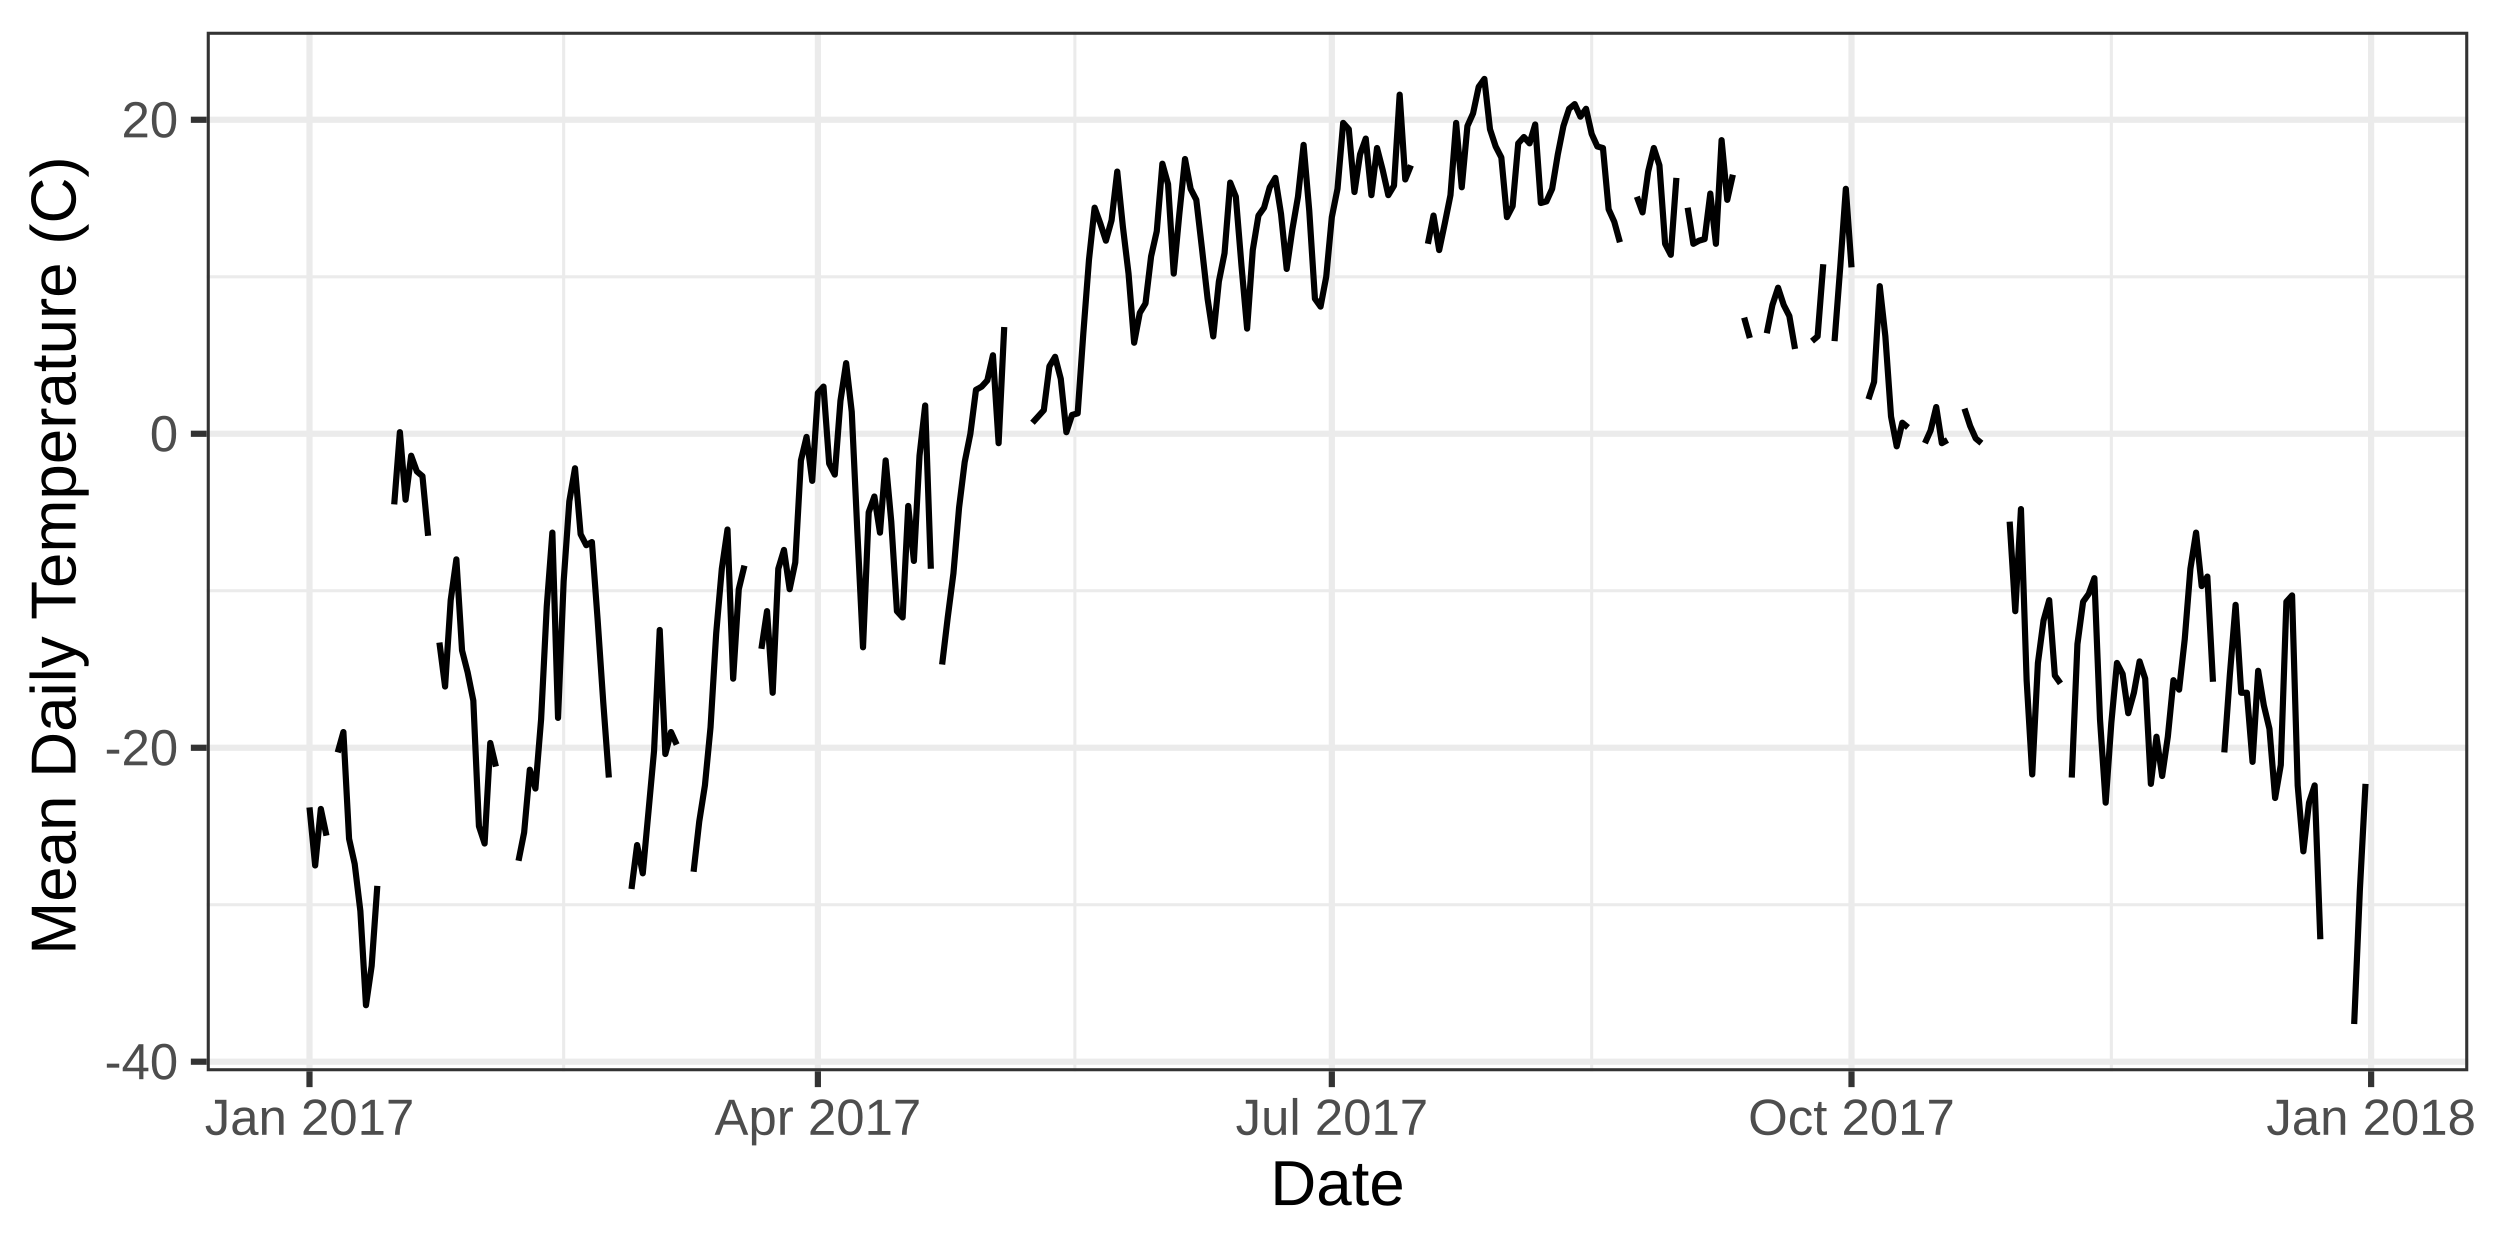
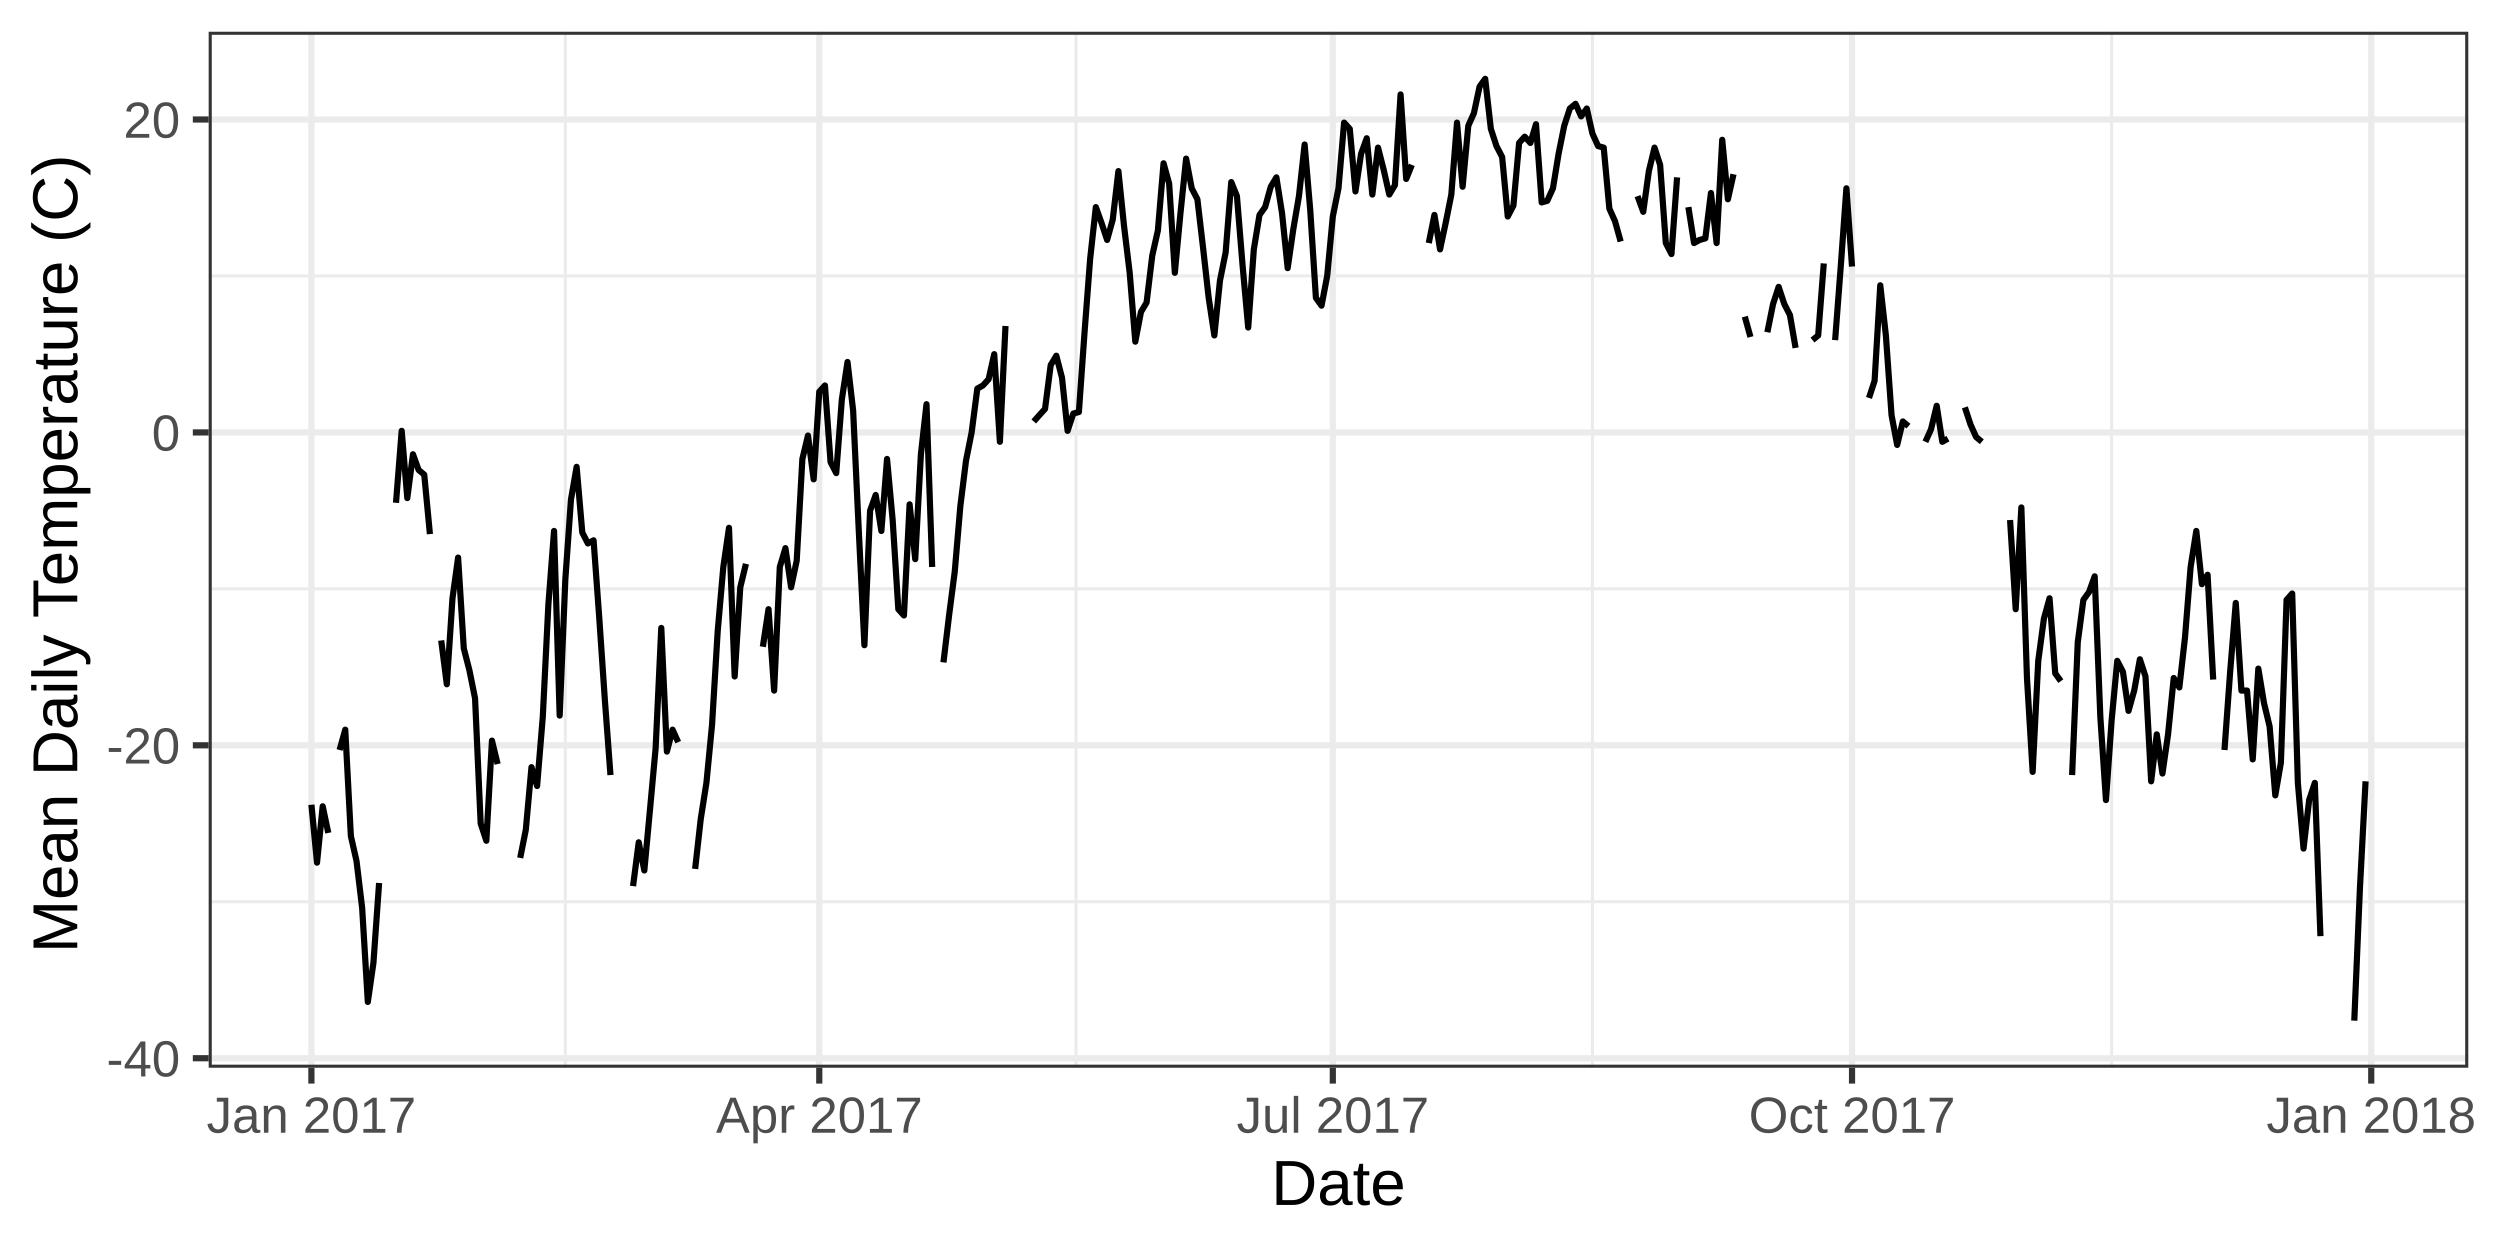
<svg xmlns="http://www.w3.org/2000/svg" viewBox="0 0 432.00 216.00">
  <defs>
    <style type="text/css">
    line, polyline, polygon, path, rect, circle {
      fill: none;
      stroke: #000000;
      stroke-linecap: round;
      stroke-linejoin: round;
      stroke-miterlimit: 10.00;
    }
  </style>
  </defs>
  <rect width="100%" height="100%" style="stroke: none; fill: #FFFFFF;" />
-   <rect x="0.00" y="0.00" width="432.00" height="216.00" style="stroke-width: 1.07; stroke: #FFFFFF; fill: #FFFFFF;" />
+   <rect x="0.00" y="0" width="432.00" height="216.00" style="stroke-width: 1.07; stroke: #FFFFFF; fill: #FFFFFF;" />
  <defs>
-     <clipPath id="cpMzUuNzJ8NDI2LjUyfDE4NS4xMnw1LjQ4">
-       <rect x="35.72" y="5.48" width="390.80" height="179.64" />
+     <clipPath id="cpMzYuMDZ8NDI2LjUyfDE4NC41MXw1LjQ4">
+       <rect x="36.06" y="5.48" width="390.46" height="179.03" />
    </clipPath>
  </defs>
-   <rect x="35.72" y="5.48" width="390.80" height="179.64" style="stroke-width: 1.07; stroke: none; fill: #FFFFFF;" clip-path="url(#cpMzUuNzJ8NDI2LjUyfDE4NS4xMnw1LjQ4)" />
-   <polyline points="35.72,156.34 426.52,156.34 " style="stroke-width: 0.53; stroke: #EBEBEB; stroke-linecap: butt;" clip-path="url(#cpMzUuNzJ8NDI2LjUyfDE4NS4xMnw1LjQ4)" />
-   <polyline points="35.72,102.08 426.52,102.08 " style="stroke-width: 0.53; stroke: #EBEBEB; stroke-linecap: butt;" clip-path="url(#cpMzUuNzJ8NDI2LjUyfDE4NS4xMnw1LjQ4)" />
-   <polyline points="35.72,47.83 426.52,47.83 " style="stroke-width: 0.53; stroke: #EBEBEB; stroke-linecap: butt;" clip-path="url(#cpMzUuNzJ8NDI2LjUyfDE4NS4xMnw1LjQ4)" />
-   <polyline points="97.40,185.12 97.40,5.48 " style="stroke-width: 0.53; stroke: #EBEBEB; stroke-linecap: butt;" clip-path="url(#cpMzUuNzJ8NDI2LjUyfDE4NS4xMnw1LjQ4)" />
-   <polyline points="185.74,185.12 185.74,5.48 " style="stroke-width: 0.53; stroke: #EBEBEB; stroke-linecap: butt;" clip-path="url(#cpMzUuNzJ8NDI2LjUyfDE4NS4xMnw1LjQ4)" />
-   <polyline points="275.04,185.12 275.04,5.48 " style="stroke-width: 0.53; stroke: #EBEBEB; stroke-linecap: butt;" clip-path="url(#cpMzUuNzJ8NDI2LjUyfDE4NS4xMnw1LjQ4)" />
-   <polyline points="364.84,185.12 364.84,5.48 " style="stroke-width: 0.53; stroke: #EBEBEB; stroke-linecap: butt;" clip-path="url(#cpMzUuNzJ8NDI2LjUyfDE4NS4xMnw1LjQ4)" />
-   <polyline points="35.72,183.46 426.52,183.46 " style="stroke-width: 1.07; stroke: #EBEBEB; stroke-linecap: butt;" clip-path="url(#cpMzUuNzJ8NDI2LjUyfDE4NS4xMnw1LjQ4)" />
-   <polyline points="35.72,129.21 426.52,129.21 " style="stroke-width: 1.07; stroke: #EBEBEB; stroke-linecap: butt;" clip-path="url(#cpMzUuNzJ8NDI2LjUyfDE4NS4xMnw1LjQ4)" />
-   <polyline points="35.72,74.95 426.52,74.95 " style="stroke-width: 1.07; stroke: #EBEBEB; stroke-linecap: butt;" clip-path="url(#cpMzUuNzJ8NDI2LjUyfDE4NS4xMnw1LjQ4)" />
-   <polyline points="35.72,20.70 426.52,20.70 " style="stroke-width: 1.07; stroke: #EBEBEB; stroke-linecap: butt;" clip-path="url(#cpMzUuNzJ8NDI2LjUyfDE4NS4xMnw1LjQ4)" />
-   <polyline points="53.48,185.12 53.48,5.48 " style="stroke-width: 1.07; stroke: #EBEBEB; stroke-linecap: butt;" clip-path="url(#cpMzUuNzJ8NDI2LjUyfDE4NS4xMnw1LjQ4)" />
-   <polyline points="141.33,185.12 141.33,5.48 " style="stroke-width: 1.07; stroke: #EBEBEB; stroke-linecap: butt;" clip-path="url(#cpMzUuNzJ8NDI2LjUyfDE4NS4xMnw1LjQ4)" />
-   <polyline points="230.14,185.12 230.14,5.48 " style="stroke-width: 1.07; stroke: #EBEBEB; stroke-linecap: butt;" clip-path="url(#cpMzUuNzJ8NDI2LjUyfDE4NS4xMnw1LjQ4)" />
-   <polyline points="319.94,185.12 319.94,5.48 " style="stroke-width: 1.07; stroke: #EBEBEB; stroke-linecap: butt;" clip-path="url(#cpMzUuNzJ8NDI2LjUyfDE4NS4xMnw1LjQ4)" />
-   <polyline points="409.73,185.12 409.73,5.48 " style="stroke-width: 1.07; stroke: #EBEBEB; stroke-linecap: butt;" clip-path="url(#cpMzUuNzJ8NDI2LjUyfDE4NS4xMnw1LjQ4)" />
-   <polyline points="53.48,139.52 54.46,149.55 55.44,139.79 56.41,144.40 " style="stroke-width: 1.07; stroke-linecap: butt;" clip-path="url(#cpMzUuNzJ8NDI2LjUyfDE4NS4xMnw1LjQ4)" />
-   <polyline points="58.36,130.02 59.34,126.50 60.32,144.94 61.29,149.28 62.27,157.42 63.24,173.70 64.22,166.92 65.20,153.08 " style="stroke-width: 1.07; stroke-linecap: butt;" clip-path="url(#cpMzUuNzJ8NDI2LjUyfDE4NS4xMnw1LjQ4)" />
-   <polyline points="68.12,87.16 69.10,74.68 70.08,86.35 71.05,78.75 72.03,81.46 73.00,82.28 73.98,92.59 " style="stroke-width: 1.07; stroke-linecap: butt;" clip-path="url(#cpMzUuNzJ8NDI2LjUyfDE4NS4xMnw1LjQ4)" />
-   <polyline points="75.93,111.03 76.91,118.63 77.88,103.71 78.86,96.66 79.84,112.39 80.81,116.19 81.79,121.07 82.76,142.77 83.74,145.76 84.72,128.39 85.69,132.46 " style="stroke-width: 1.07; stroke-linecap: butt;" clip-path="url(#cpMzUuNzJ8NDI2LjUyfDE4NS4xMnw1LjQ4)" />
-   <polyline points="89.60,148.74 90.57,143.86 91.55,133.01 92.52,136.26 93.50,124.33 94.48,104.79 95.45,92.04 96.43,124.05 97.40,100.45 98.38,86.62 99.36,80.92 100.33,92.31 101.31,94.21 102.28,93.67 103.26,106.96 104.24,121.34 105.21,134.36 " style="stroke-width: 1.07; stroke-linecap: butt;" clip-path="url(#cpMzUuNzJ8NDI2LjUyfDE4NS4xMnw1LjQ4)" />
-   <polyline points="109.12,153.62 110.09,146.03 111.07,150.91 112.05,140.33 113.02,129.75 114.00,108.86 114.97,130.29 115.95,126.50 116.93,128.67 " style="stroke-width: 1.07; stroke-linecap: butt;" clip-path="url(#cpMzUuNzJ8NDI2LjUyfDE4NS4xMnw1LjQ4)" />
-   <polyline points="119.85,150.64 120.83,141.96 121.81,135.72 122.78,125.68 123.76,109.41 124.73,98.28 125.71,91.50 126.69,117.27 127.66,101.81 128.64,97.74 " style="stroke-width: 1.07; stroke-linecap: butt;" clip-path="url(#cpMzUuNzJ8NDI2LjUyfDE4NS4xMnw1LjQ4)" />
-   <polyline points="131.57,112.12 132.54,105.61 133.52,119.71 134.49,98.28 135.47,95.03 136.45,101.81 137.42,97.20 138.40,79.56 139.37,75.50 140.35,83.09 141.33,67.90 142.30,66.81 143.28,80.11 144.25,82.01 145.23,69.26 146.21,62.75 147.18,71.16 148.16,92.04 149.13,111.85 150.11,88.52 151.09,85.80 152.06,92.04 153.04,79.56 154.01,90.14 154.99,105.61 155.97,106.69 156.94,87.43 157.92,96.93 158.89,78.75 159.87,70.07 160.85,98.28 " style="stroke-width: 1.07; stroke-linecap: butt;" clip-path="url(#cpMzUuNzJ8NDI2LjUyfDE4NS4xMnw1LjQ4)" />
-   <polyline points="162.80,114.83 163.77,106.69 164.75,99.10 165.73,87.70 166.70,79.84 167.68,74.95 168.65,67.36 169.63,66.81 170.61,65.73 171.58,61.39 172.56,76.58 173.53,56.51 " style="stroke-width: 1.07; stroke-linecap: butt;" clip-path="url(#cpMzUuNzJ8NDI2LjUyfDE4NS4xMnw1LjQ4)" />
-   <polyline points="178.41,73.05 179.39,71.97 180.37,70.88 181.34,63.29 182.32,61.66 183.30,65.46 184.27,74.68 185.25,71.70 186.22,71.43 187.20,57.59 188.18,44.84 189.15,35.89 190.13,38.60 191.10,41.59 192.08,38.06 193.06,29.65 194.03,39.14 195.01,47.28 195.98,59.22 196.96,54.06 197.94,52.44 198.91,44.30 199.89,39.96 200.86,28.29 201.84,31.82 202.82,47.28 203.79,36.97 204.77,27.48 205.74,32.63 206.72,34.53 207.70,42.94 208.67,51.62 209.65,58.13 210.62,48.64 211.60,43.76 212.58,31.55 213.55,33.99 214.53,45.93 215.50,56.78 216.48,43.21 217.46,37.25 218.43,35.89 219.41,32.36 220.38,30.74 221.36,36.97 222.34,46.47 223.31,39.69 224.29,33.99 225.26,25.04 226.24,36.43 227.22,51.62 228.19,52.98 229.17,47.83 230.14,37.52 231.12,32.63 232.10,21.24 233.07,22.33 234.05,33.18 235.02,26.67 236.00,23.95 236.98,33.72 237.95,25.58 238.93,29.38 239.90,33.72 240.88,32.09 241.86,16.36 242.83,31.01 243.81,28.57 " style="stroke-width: 1.07; stroke-linecap: butt;" clip-path="url(#cpMzUuNzJ8NDI2LjUyfDE4NS4xMnw1LjQ4)" />
-   <polyline points="246.74,42.13 247.71,37.25 248.69,43.21 249.66,38.60 250.64,33.72 251.62,21.24 252.59,32.36 253.57,21.78 254.54,19.61 255.52,15.00 256.50,13.64 257.47,22.33 258.45,25.31 259.43,27.21 260.40,37.52 261.38,35.62 262.35,24.77 263.33,23.68 264.31,24.77 265.28,21.51 266.26,35.08 267.23,34.80 268.21,32.63 269.19,26.67 270.16,21.78 271.14,18.80 272.11,17.99 273.09,20.16 274.07,18.80 275.04,23.14 276.02,25.31 276.99,25.58 277.97,36.16 278.95,38.33 279.92,41.86 " style="stroke-width: 1.07; stroke-linecap: butt;" clip-path="url(#cpMzUuNzJ8NDI2LjUyfDE4NS4xMnw1LjQ4)" />
-   <polyline points="282.85,33.99 283.83,36.70 284.80,29.65 285.78,25.58 286.75,28.57 287.73,42.13 288.71,44.03 289.68,30.74 " style="stroke-width: 1.07; stroke-linecap: butt;" clip-path="url(#cpMzUuNzJ8NDI2LjUyfDE4NS4xMnw1LjQ4)" />
-   <polyline points="291.63,35.89 292.61,42.13 293.59,41.59 294.56,41.31 295.54,33.45 296.51,42.13 297.49,24.22 298.47,34.53 299.44,30.19 " style="stroke-width: 1.07; stroke-linecap: butt;" clip-path="url(#cpMzUuNzJ8NDI2LjUyfDE4NS4xMnw1LjQ4)" />
-   <polyline points="301.39,54.88 302.37,58.41 " style="stroke-width: 1.07; stroke-linecap: butt;" clip-path="url(#cpMzUuNzJ8NDI2LjUyfDE4NS4xMnw1LjQ4)" />
-   <polyline points="305.30,57.59 306.27,52.71 307.25,49.72 308.23,52.71 309.20,54.61 310.18,60.30 " style="stroke-width: 1.07; stroke-linecap: butt;" clip-path="url(#cpMzUuNzJ8NDI2LjUyfDE4NS4xMnw1LjQ4)" />
-   <polyline points="313.11,58.95 314.08,58.13 315.06,45.66 " style="stroke-width: 1.07; stroke-linecap: butt;" clip-path="url(#cpMzUuNzJ8NDI2LjUyfDE4NS4xMnw1LjQ4)" />
-   <polyline points="317.01,58.95 317.99,46.20 318.96,32.63 319.94,46.20 " style="stroke-width: 1.07; stroke-linecap: butt;" clip-path="url(#cpMzUuNzJ8NDI2LjUyfDE4NS4xMnw1LjQ4)" />
-   <polyline points="322.87,68.99 323.84,66.00 324.82,49.45 325.79,58.13 326.77,71.97 327.75,77.12 328.72,73.05 329.70,73.87 " style="stroke-width: 1.07; stroke-linecap: butt;" clip-path="url(#cpMzUuNzJ8NDI2LjUyfDE4NS4xMnw1LjQ4)" />
-   <polyline points="332.63,76.58 333.60,74.41 334.58,70.34 335.55,76.58 336.53,76.04 " style="stroke-width: 1.07; stroke-linecap: butt;" clip-path="url(#cpMzUuNzJ8NDI2LjUyfDE4NS4xMnw1LjQ4)" />
-   <polyline points="339.46,70.61 340.44,73.60 341.41,75.77 342.39,76.58 " style="stroke-width: 1.07; stroke-linecap: butt;" clip-path="url(#cpMzUuNzJ8NDI2LjUyfDE4NS4xMnw1LjQ4)" />
-   <polyline points="347.27,90.14 348.24,105.61 349.22,87.97 350.20,117.54 351.17,133.82 352.15,114.56 353.12,107.23 354.10,103.71 355.08,116.73 356.05,118.09 " style="stroke-width: 1.07; stroke-linecap: butt;" clip-path="url(#cpMzUuNzJ8NDI2LjUyfDE4NS4xMnw1LjQ4)" />
-   <polyline points="358.00,134.36 358.98,111.30 359.96,103.98 360.93,102.62 361.91,99.91 362.88,124.33 363.86,138.70 364.84,124.87 365.81,114.56 366.79,116.46 367.76,123.24 368.74,119.71 369.72,114.29 370.69,117.27 371.67,135.45 372.64,127.31 373.62,134.09 374.60,127.31 375.57,117.54 376.55,119.17 377.52,110.49 378.50,98.28 379.48,92.04 380.45,101.27 381.43,99.64 382.40,117.81 " style="stroke-width: 1.07; stroke-linecap: butt;" clip-path="url(#cpMzUuNzJ8NDI2LjUyfDE4NS4xMnw1LjQ4)" />
-   <polyline points="384.36,130.02 385.33,116.46 386.31,104.52 387.28,119.71 388.26,119.71 389.24,131.65 390.21,115.92 391.19,121.88 392.16,125.95 393.14,137.89 394.12,132.19 395.09,103.98 396.07,102.89 397.04,135.72 398.02,147.11 399.00,138.70 399.97,135.72 400.95,162.30 " style="stroke-width: 1.07; stroke-linecap: butt;" clip-path="url(#cpMzUuNzJ8NDI2LjUyfDE4NS4xMnw1LjQ4)" />
-   <polyline points="406.80,176.95 407.78,153.89 408.76,135.45 " style="stroke-width: 1.07; stroke-linecap: butt;" clip-path="url(#cpMzUuNzJ8NDI2LjUyfDE4NS4xMnw1LjQ4)" />
-   <rect x="35.72" y="5.48" width="390.80" height="179.64" style="stroke-width: 1.07; stroke: #333333;" clip-path="url(#cpMzUuNzJ8NDI2LjUyfDE4NS4xMnw1LjQ4)" />
+   <rect x="36.06" y="5.48" width="390.46" height="179.03" style="stroke-width: 1.07; stroke: none; fill: #FFFFFF;" clip-path="url(#cpMzYuMDZ8NDI2LjUyfDE4NC41MXw1LjQ4)" />
+   <polyline points="36.06,155.82 426.52,155.82 " style="stroke-width: 0.53; stroke: #EBEBEB; stroke-linecap: butt;" clip-path="url(#cpMzYuMDZ8NDI2LjUyfDE4NC41MXw1LjQ4)" />
+   <polyline points="36.06,101.75 426.52,101.75 " style="stroke-width: 0.53; stroke: #EBEBEB; stroke-linecap: butt;" clip-path="url(#cpMzYuMDZ8NDI2LjUyfDE4NC41MXw1LjQ4)" />
+   <polyline points="36.06,47.68 426.52,47.68 " style="stroke-width: 0.53; stroke: #EBEBEB; stroke-linecap: butt;" clip-path="url(#cpMzYuMDZ8NDI2LjUyfDE4NC41MXw1LjQ4)" />
+   <polyline points="97.69,184.51 97.69,5.48 " style="stroke-width: 0.53; stroke: #EBEBEB; stroke-linecap: butt;" clip-path="url(#cpMzYuMDZ8NDI2LjUyfDE4NC41MXw1LjQ4)" />
+   <polyline points="185.94,184.51 185.94,5.48 " style="stroke-width: 0.53; stroke: #EBEBEB; stroke-linecap: butt;" clip-path="url(#cpMzYuMDZ8NDI2LjUyfDE4NC41MXw1LjQ4)" />
+   <polyline points="275.17,184.51 275.17,5.48 " style="stroke-width: 0.53; stroke: #EBEBEB; stroke-linecap: butt;" clip-path="url(#cpMzYuMDZ8NDI2LjUyfDE4NC41MXw1LjQ4)" />
+   <polyline points="364.89,184.51 364.89,5.48 " style="stroke-width: 0.53; stroke: #EBEBEB; stroke-linecap: butt;" clip-path="url(#cpMzYuMDZ8NDI2LjUyfDE4NC41MXw1LjQ4)" />
+   <polyline points="36.06,182.86 426.52,182.86 " style="stroke-width: 1.07; stroke: #EBEBEB; stroke-linecap: butt;" clip-path="url(#cpMzYuMDZ8NDI2LjUyfDE4NC41MXw1LjQ4)" />
+   <polyline points="36.06,128.79 426.52,128.79 " style="stroke-width: 1.07; stroke: #EBEBEB; stroke-linecap: butt;" clip-path="url(#cpMzYuMDZ8NDI2LjUyfDE4NC41MXw1LjQ4)" />
+   <polyline points="36.06,74.72 426.52,74.72 " style="stroke-width: 1.07; stroke: #EBEBEB; stroke-linecap: butt;" clip-path="url(#cpMzYuMDZ8NDI2LjUyfDE4NC41MXw1LjQ4)" />
+   <polyline points="36.06,20.65 426.52,20.65 " style="stroke-width: 1.07; stroke: #EBEBEB; stroke-linecap: butt;" clip-path="url(#cpMzYuMDZ8NDI2LjUyfDE4NC41MXw1LjQ4)" />
+   <polyline points="53.81,184.51 53.81,5.48 " style="stroke-width: 1.07; stroke: #EBEBEB; stroke-linecap: butt;" clip-path="url(#cpMzYuMDZ8NDI2LjUyfDE4NC41MXw1LjQ4)" />
+   <polyline points="141.57,184.51 141.57,5.48 " style="stroke-width: 1.07; stroke: #EBEBEB; stroke-linecap: butt;" clip-path="url(#cpMzYuMDZ8NDI2LjUyfDE4NC41MXw1LjQ4)" />
+   <polyline points="230.31,184.51 230.31,5.48 " style="stroke-width: 1.07; stroke: #EBEBEB; stroke-linecap: butt;" clip-path="url(#cpMzYuMDZ8NDI2LjUyfDE4NC41MXw1LjQ4)" />
+   <polyline points="320.03,184.51 320.03,5.48 " style="stroke-width: 1.07; stroke: #EBEBEB; stroke-linecap: butt;" clip-path="url(#cpMzYuMDZ8NDI2LjUyfDE4NC41MXw1LjQ4)" />
+   <polyline points="409.75,184.51 409.75,5.48 " style="stroke-width: 1.07; stroke: #EBEBEB; stroke-linecap: butt;" clip-path="url(#cpMzYuMDZ8NDI2LjUyfDE4NC41MXw1LjQ4)" />
+   <polyline points="53.81,139.06 54.78,149.07 55.76,139.33 56.73,143.93 " style="stroke-width: 1.07; stroke-linecap: butt;" clip-path="url(#cpMzYuMDZ8NDI2LjUyfDE4NC41MXw1LjQ4)" />
+   <polyline points="58.68,129.60 59.66,126.09 60.63,144.47 61.61,148.80 62.58,156.91 63.56,173.13 64.53,166.37 65.51,152.58 " style="stroke-width: 1.07; stroke-linecap: butt;" clip-path="url(#cpMzYuMDZ8NDI2LjUyfDE4NC41MXw1LjQ4)" />
+   <polyline points="68.43,86.88 69.41,74.45 70.38,86.07 71.36,78.50 72.34,81.21 73.31,82.02 74.29,92.29 " style="stroke-width: 1.07; stroke-linecap: butt;" clip-path="url(#cpMzYuMDZ8NDI2LjUyfDE4NC41MXw1LjQ4)" />
+   <polyline points="76.24,110.67 77.21,118.24 78.19,103.38 79.16,96.35 80.14,112.03 81.11,115.81 82.09,120.68 83.06,142.31 84.04,145.28 85.01,127.98 85.99,132.03 " style="stroke-width: 1.07; stroke-linecap: butt;" clip-path="url(#cpMzYuMDZ8NDI2LjUyfDE4NC41MXw1LjQ4)" />
+   <polyline points="89.89,148.25 90.86,143.39 91.84,132.57 92.81,135.82 93.79,123.92 94.76,104.46 95.74,91.75 96.71,123.65 97.69,100.13 98.66,86.34 99.64,80.67 100.62,92.02 101.59,93.91 102.57,93.37 103.54,106.62 104.52,120.95 105.49,133.93 " style="stroke-width: 1.07; stroke-linecap: butt;" clip-path="url(#cpMzYuMDZ8NDI2LjUyfDE4NC41MXw1LjQ4)" />
+   <polyline points="109.39,153.12 110.37,145.55 111.34,150.42 112.32,139.87 113.29,129.33 114.27,108.51 115.24,129.87 116.22,126.09 117.19,128.25 " style="stroke-width: 1.07; stroke-linecap: butt;" clip-path="url(#cpMzYuMDZ8NDI2LjUyfDE4NC41MXw1LjQ4)" />
+   <polyline points="120.12,150.15 121.09,141.50 122.07,135.28 123.04,125.27 124.02,109.05 124.99,97.97 125.97,91.21 126.95,116.89 127.92,101.48 128.90,97.43 " style="stroke-width: 1.07; stroke-linecap: butt;" clip-path="url(#cpMzYuMDZ8NDI2LjUyfDE4NC41MXw1LjQ4)" />
+   <polyline points="131.82,111.76 132.80,105.27 133.77,119.33 134.75,97.97 135.72,94.72 136.70,101.48 137.67,96.89 138.65,79.31 139.62,75.26 140.60,82.83 141.57,67.69 142.55,66.61 143.52,79.85 144.50,81.75 145.47,69.04 146.45,62.55 147.42,70.93 148.40,91.75 149.37,111.49 150.35,88.24 151.32,85.53 152.30,91.75 153.28,79.31 154.25,89.86 155.23,105.27 156.20,106.35 157.18,87.15 158.15,96.62 159.13,78.50 160.10,69.85 161.08,97.97 " style="stroke-width: 1.07; stroke-linecap: butt;" clip-path="url(#cpMzYuMDZ8NDI2LjUyfDE4NC41MXw1LjQ4)" />
+   <polyline points="163.03,114.46 164.00,106.35 164.98,98.78 165.95,87.42 166.93,79.58 167.90,74.72 168.88,67.15 169.85,66.61 170.83,65.53 171.80,61.20 172.78,76.34 173.75,56.33 " style="stroke-width: 1.07; stroke-linecap: butt;" clip-path="url(#cpMzYuMDZ8NDI2LjUyfDE4NC41MXw1LjQ4)" />
+   <polyline points="178.63,72.83 179.60,71.74 180.58,70.66 181.56,63.09 182.53,61.47 183.51,65.26 184.48,74.45 185.46,71.47 186.43,71.20 187.41,57.41 188.38,44.71 189.36,35.79 190.33,38.49 191.31,41.46 192.28,37.95 193.26,29.57 194.23,39.03 195.21,47.14 196.18,59.04 197.16,53.90 198.13,52.28 199.11,44.17 200.08,39.84 201.06,28.22 202.03,31.73 203.01,47.14 203.98,36.87 204.96,27.41 205.93,32.54 206.91,34.43 207.89,42.82 208.86,51.47 209.84,57.96 210.81,48.49 211.79,43.63 212.76,31.46 213.74,33.89 214.71,45.79 215.69,56.60 216.66,43.09 217.64,37.14 218.61,35.79 219.59,32.27 220.56,30.65 221.54,36.87 222.51,46.33 223.49,39.57 224.46,33.89 225.44,24.97 226.41,36.33 227.39,51.47 228.36,52.82 229.34,47.68 230.31,37.41 231.29,32.54 232.26,21.19 233.24,22.27 234.22,33.08 235.19,26.59 236.17,23.89 237.14,33.62 238.12,25.51 239.09,29.30 240.07,33.62 241.04,32.00 242.02,16.32 242.99,30.92 243.97,28.49 " style="stroke-width: 1.07; stroke-linecap: butt;" clip-path="url(#cpMzYuMDZ8NDI2LjUyfDE4NC41MXw1LjQ4)" />
+   <polyline points="246.89,42.00 247.87,37.14 248.84,43.09 249.82,38.49 250.79,33.62 251.77,21.19 252.74,32.27 253.72,21.73 254.69,19.56 255.67,14.97 256.64,13.62 257.62,22.27 258.59,25.24 259.57,27.13 260.54,37.41 261.52,35.52 262.50,24.70 263.47,23.62 264.45,24.70 265.42,21.46 266.40,34.98 267.37,34.70 268.35,32.54 269.32,26.59 270.30,21.73 271.27,18.75 272.25,17.94 273.22,20.11 274.20,18.75 275.17,23.08 276.15,25.24 277.12,25.51 278.10,36.06 279.07,38.22 280.05,41.73 " style="stroke-width: 1.07; stroke-linecap: butt;" clip-path="url(#cpMzYuMDZ8NDI2LjUyfDE4NC41MXw1LjQ4)" />
+   <polyline points="282.97,33.89 283.95,36.60 284.92,29.57 285.90,25.51 286.87,28.49 287.85,42.00 288.83,43.90 289.80,30.65 " style="stroke-width: 1.07; stroke-linecap: butt;" clip-path="url(#cpMzYuMDZ8NDI2LjUyfDE4NC41MXw1LjQ4)" />
+   <polyline points="291.75,35.79 292.73,42.00 293.70,41.46 294.68,41.19 295.65,33.35 296.63,42.00 297.60,24.16 298.58,34.43 299.55,30.11 " style="stroke-width: 1.07; stroke-linecap: butt;" clip-path="url(#cpMzYuMDZ8NDI2LjUyfDE4NC41MXw1LjQ4)" />
+   <polyline points="301.50,54.71 302.48,58.23 " style="stroke-width: 1.07; stroke-linecap: butt;" clip-path="url(#cpMzYuMDZ8NDI2LjUyfDE4NC41MXw1LjQ4)" />
+   <polyline points="305.40,57.41 306.38,52.55 307.35,49.57 308.33,52.55 309.30,54.44 310.28,60.12 " style="stroke-width: 1.07; stroke-linecap: butt;" clip-path="url(#cpMzYuMDZ8NDI2LjUyfDE4NC41MXw1LjQ4)" />
+   <polyline points="313.20,58.77 314.18,57.96 315.15,45.52 " style="stroke-width: 1.07; stroke-linecap: butt;" clip-path="url(#cpMzYuMDZ8NDI2LjUyfDE4NC41MXw1LjQ4)" />
+   <polyline points="317.11,58.77 318.08,46.06 319.06,32.54 320.03,46.06 " style="stroke-width: 1.07; stroke-linecap: butt;" clip-path="url(#cpMzYuMDZ8NDI2LjUyfDE4NC41MXw1LjQ4)" />
+   <polyline points="322.96,68.77 323.93,65.80 324.91,49.30 325.88,57.96 326.86,71.74 327.83,76.88 328.81,72.83 329.78,73.64 " style="stroke-width: 1.07; stroke-linecap: butt;" clip-path="url(#cpMzYuMDZ8NDI2LjUyfDE4NC41MXw1LjQ4)" />
+   <polyline points="332.71,76.34 333.68,74.18 334.66,70.12 335.63,76.34 336.61,75.80 " style="stroke-width: 1.07; stroke-linecap: butt;" clip-path="url(#cpMzYuMDZ8NDI2LjUyfDE4NC41MXw1LjQ4)" />
+   <polyline points="339.53,70.39 340.51,73.37 341.48,75.53 342.46,76.34 " style="stroke-width: 1.07; stroke-linecap: butt;" clip-path="url(#cpMzYuMDZ8NDI2LjUyfDE4NC41MXw1LjQ4)" />
+   <polyline points="347.34,89.86 348.31,105.27 349.29,87.69 350.26,117.16 351.24,133.38 352.21,114.19 353.19,106.89 354.16,103.38 355.14,116.35 356.11,117.70 " style="stroke-width: 1.07; stroke-linecap: butt;" clip-path="url(#cpMzYuMDZ8NDI2LjUyfDE4NC41MXw1LjQ4)" />
+   <polyline points="358.06,133.93 359.04,110.95 360.01,103.65 360.99,102.29 361.96,99.59 362.94,123.92 363.91,138.25 364.89,124.46 365.86,114.19 366.84,116.08 367.81,122.84 368.79,119.33 369.77,113.92 370.74,116.89 371.72,135.01 372.69,126.90 373.67,133.66 374.64,126.90 375.62,117.16 376.59,118.79 377.57,110.13 378.54,97.97 379.52,91.75 380.49,100.94 381.47,99.32 382.44,117.43 " style="stroke-width: 1.07; stroke-linecap: butt;" clip-path="url(#cpMzYuMDZ8NDI2LjUyfDE4NC41MXw1LjQ4)" />
+   <polyline points="384.39,129.60 385.37,116.08 386.34,104.19 387.32,119.33 388.29,119.33 389.27,131.22 390.24,115.54 391.22,121.49 392.19,125.54 393.17,137.44 394.14,131.76 395.12,103.65 396.09,102.56 397.07,135.28 398.05,146.63 399.02,138.25 400.00,135.28 400.97,161.77 " style="stroke-width: 1.07; stroke-linecap: butt;" clip-path="url(#cpMzYuMDZ8NDI2LjUyfDE4NC41MXw1LjQ4)" />
+   <polyline points="406.82,176.37 407.80,153.39 408.77,135.01 " style="stroke-width: 1.07; stroke-linecap: butt;" clip-path="url(#cpMzYuMDZ8NDI2LjUyfDE4NC41MXw1LjQ4)" />
+   <rect x="36.06" y="5.48" width="390.46" height="179.03" style="stroke-width: 1.07; stroke: #333333;" clip-path="url(#cpMzYuMDZ8NDI2LjUyfDE4NC41MXw1LjQ4)" />
  <defs>
    <clipPath id="cpMC4wMHw0MzIuMDB8MjE2LjAwfDAuMDA=">
      <rect x="0.00" y="0.00" width="432.00" height="216.00" />
    </clipPath>
  </defs>
  <g clip-path="url(#cpMC4wMHw0MzIuMDB8MjE2LjAwfDAuMDA=)">
-     <text x="18.07" y="186.49" style="font-size: 8.80px; fill: #4D4D4D; font-family: Arimo;" textLength="12.72px" lengthAdjust="spacingAndGlyphs">-40</text>
+     <text x="18.41" y="186.01" style="font-size: 8.80px; fill: #4D4D4D; font-family: Arial;" textLength="12.72px" lengthAdjust="spacingAndGlyphs">-40</text>
  </g>
  <g clip-path="url(#cpMC4wMHw0MzIuMDB8MjE2LjAwfDAuMDA=)">
-     <text x="18.07" y="132.24" style="font-size: 8.80px; fill: #4D4D4D; font-family: Arimo;" textLength="12.72px" lengthAdjust="spacingAndGlyphs">-20</text>
+     <text x="18.41" y="131.94" style="font-size: 8.80px; fill: #4D4D4D; font-family: Arial;" textLength="12.72px" lengthAdjust="spacingAndGlyphs">-20</text>
  </g>
  <g clip-path="url(#cpMC4wMHw0MzIuMDB8MjE2LjAwfDAuMDA=)">
-     <text x="25.89" y="77.98" style="font-size: 8.80px; fill: #4D4D4D; font-family: Arimo;" textLength="4.89px" lengthAdjust="spacingAndGlyphs">0</text>
+     <text x="26.23" y="77.87" style="font-size: 8.80px; fill: #4D4D4D; font-family: Arial;" textLength="4.89px" lengthAdjust="spacingAndGlyphs">0</text>
  </g>
  <g clip-path="url(#cpMC4wMHw0MzIuMDB8MjE2LjAwfDAuMDA=)">
-     <text x="21.00" y="23.73" style="font-size: 8.80px; fill: #4D4D4D; font-family: Arimo;" textLength="9.79px" lengthAdjust="spacingAndGlyphs">20</text>
+     <text x="21.34" y="23.80" style="font-size: 8.80px; fill: #4D4D4D; font-family: Arial;" textLength="9.79px" lengthAdjust="spacingAndGlyphs">20</text>
  </g>
-   <polyline points="32.98,183.46 35.72,183.46 " style="stroke-width: 1.07; stroke: #333333; stroke-linecap: butt;" clip-path="url(#cpMC4wMHw0MzIuMDB8MjE2LjAwfDAuMDA=)" />
-   <polyline points="32.98,129.21 35.72,129.21 " style="stroke-width: 1.07; stroke: #333333; stroke-linecap: butt;" clip-path="url(#cpMC4wMHw0MzIuMDB8MjE2LjAwfDAuMDA=)" />
-   <polyline points="32.98,74.95 35.72,74.95 " style="stroke-width: 1.07; stroke: #333333; stroke-linecap: butt;" clip-path="url(#cpMC4wMHw0MzIuMDB8MjE2LjAwfDAuMDA=)" />
-   <polyline points="32.98,20.70 35.72,20.70 " style="stroke-width: 1.07; stroke: #333333; stroke-linecap: butt;" clip-path="url(#cpMC4wMHw0MzIuMDB8MjE2LjAwfDAuMDA=)" />
-   <polyline points="53.48,187.86 53.48,185.12 " style="stroke-width: 1.07; stroke: #333333; stroke-linecap: butt;" clip-path="url(#cpMC4wMHw0MzIuMDB8MjE2LjAwfDAuMDA=)" />
-   <polyline points="141.33,187.86 141.33,185.12 " style="stroke-width: 1.07; stroke: #333333; stroke-linecap: butt;" clip-path="url(#cpMC4wMHw0MzIuMDB8MjE2LjAwfDAuMDA=)" />
-   <polyline points="230.14,187.86 230.14,185.12 " style="stroke-width: 1.07; stroke: #333333; stroke-linecap: butt;" clip-path="url(#cpMC4wMHw0MzIuMDB8MjE2LjAwfDAuMDA=)" />
-   <polyline points="319.94,187.86 319.94,185.12 " style="stroke-width: 1.07; stroke: #333333; stroke-linecap: butt;" clip-path="url(#cpMC4wMHw0MzIuMDB8MjE2LjAwfDAuMDA=)" />
-   <polyline points="409.73,187.86 409.73,185.12 " style="stroke-width: 1.07; stroke: #333333; stroke-linecap: butt;" clip-path="url(#cpMC4wMHw0MzIuMDB8MjE2LjAwfDAuMDA=)" />
+   <polyline points="33.32,182.86 36.06,182.86 " style="stroke-width: 1.07; stroke: #333333; stroke-linecap: butt;" clip-path="url(#cpMC4wMHw0MzIuMDB8MjE2LjAwfDAuMDA=)" />
+   <polyline points="33.32,128.79 36.06,128.79 " style="stroke-width: 1.07; stroke: #333333; stroke-linecap: butt;" clip-path="url(#cpMC4wMHw0MzIuMDB8MjE2LjAwfDAuMDA=)" />
+   <polyline points="33.32,74.72 36.06,74.72 " style="stroke-width: 1.07; stroke: #333333; stroke-linecap: butt;" clip-path="url(#cpMC4wMHw0MzIuMDB8MjE2LjAwfDAuMDA=)" />
+   <polyline points="33.32,20.65 36.06,20.65 " style="stroke-width: 1.07; stroke: #333333; stroke-linecap: butt;" clip-path="url(#cpMC4wMHw0MzIuMDB8MjE2LjAwfDAuMDA=)" />
+   <polyline points="53.81,187.25 53.81,184.51 " style="stroke-width: 1.07; stroke: #333333; stroke-linecap: butt;" clip-path="url(#cpMC4wMHw0MzIuMDB8MjE2LjAwfDAuMDA=)" />
+   <polyline points="141.57,187.25 141.57,184.51 " style="stroke-width: 1.07; stroke: #333333; stroke-linecap: butt;" clip-path="url(#cpMC4wMHw0MzIuMDB8MjE2LjAwfDAuMDA=)" />
+   <polyline points="230.31,187.25 230.31,184.51 " style="stroke-width: 1.07; stroke: #333333; stroke-linecap: butt;" clip-path="url(#cpMC4wMHw0MzIuMDB8MjE2LjAwfDAuMDA=)" />
+   <polyline points="320.03,187.25 320.03,184.51 " style="stroke-width: 1.07; stroke: #333333; stroke-linecap: butt;" clip-path="url(#cpMC4wMHw0MzIuMDB8MjE2LjAwfDAuMDA=)" />
+   <polyline points="409.75,187.25 409.75,184.51 " style="stroke-width: 1.07; stroke: #333333; stroke-linecap: butt;" clip-path="url(#cpMC4wMHw0MzIuMDB8MjE2LjAwfDAuMDA=)" />
  <g clip-path="url(#cpMC4wMHw0MzIuMDB8MjE2LjAwfDAuMDA=)">
-     <text x="35.38" y="196.10" style="font-size: 8.80px; fill: #4D4D4D; font-family: Arimo;" textLength="36.21px" lengthAdjust="spacingAndGlyphs">Jan 2017</text>
+     <text x="35.70" y="195.74" style="font-size: 8.80px; fill: #4D4D4D; font-family: Arial;" textLength="36.21px" lengthAdjust="spacingAndGlyphs">Jan 2017</text>
  </g>
  <g clip-path="url(#cpMC4wMHw0MzIuMDB8MjE2LjAwfDAuMDA=)">
-     <text x="123.47" y="196.10" style="font-size: 8.80px; fill: #4D4D4D; font-family: Arimo;" textLength="35.72px" lengthAdjust="spacingAndGlyphs">Apr 2017</text>
+     <text x="123.72" y="195.74" style="font-size: 8.80px; fill: #4D4D4D; font-family: Arial;" textLength="35.72px" lengthAdjust="spacingAndGlyphs">Apr 2017</text>
  </g>
  <g clip-path="url(#cpMC4wMHw0MzIuMDB8MjE2LjAwfDAuMDA=)">
-     <text x="213.51" y="196.10" style="font-size: 8.80px; fill: #4D4D4D; font-family: Arimo;" textLength="33.27px" lengthAdjust="spacingAndGlyphs">Jul 2017</text>
+     <text x="213.68" y="195.74" style="font-size: 8.80px; fill: #4D4D4D; font-family: Arial;" textLength="33.27px" lengthAdjust="spacingAndGlyphs">Jul 2017</text>
  </g>
  <g clip-path="url(#cpMC4wMHw0MzIuMDB8MjE2LjAwfDAuMDA=)">
-     <text x="302.08" y="196.10" style="font-size: 8.80px; fill: #4D4D4D; font-family: Arimo;" textLength="35.71px" lengthAdjust="spacingAndGlyphs">Oct 2017</text>
+     <text x="302.18" y="195.74" style="font-size: 8.80px; fill: #4D4D4D; font-family: Arial;" textLength="35.71px" lengthAdjust="spacingAndGlyphs">Oct 2017</text>
  </g>
  <g clip-path="url(#cpMC4wMHw0MzIuMDB8MjE2LjAwfDAuMDA=)">
-     <text x="391.63" y="196.10" style="font-size: 8.80px; fill: #4D4D4D; font-family: Arimo;" textLength="36.21px" lengthAdjust="spacingAndGlyphs">Jan 2018</text>
+     <text x="391.64" y="195.74" style="font-size: 8.80px; fill: #4D4D4D; font-family: Arial;" textLength="36.21px" lengthAdjust="spacingAndGlyphs">Jan 2018</text>
  </g>
  <g clip-path="url(#cpMC4wMHw0MzIuMDB8MjE2LjAwfDAuMDA=)">
-     <text x="219.50" y="208.24" style="font-size: 11.00px; font-family: Arimo;" textLength="23.24px" lengthAdjust="spacingAndGlyphs">Date</text>
+     <text x="219.67" y="208.21" style="font-size: 11.00px; font-family: Arial;" textLength="23.24px" lengthAdjust="spacingAndGlyphs">Date</text>
  </g>
  <g clip-path="url(#cpMC4wMHw0MzIuMDB8MjE2LjAwfDAuMDA=)">
-     <text transform="translate(13.05,164.99) rotate(-90)" style="font-size: 11.00px; font-family: Arimo;" textLength="139.37px" lengthAdjust="spacingAndGlyphs">Mean Daily Temperature (C)</text>
+     <text transform="translate(13.35,164.68) rotate(-90)" style="font-size: 11.00px; font-family: Arial;" textLength="139.37px" lengthAdjust="spacingAndGlyphs">Mean Daily Temperature (C)</text>
  </g>
</svg>
